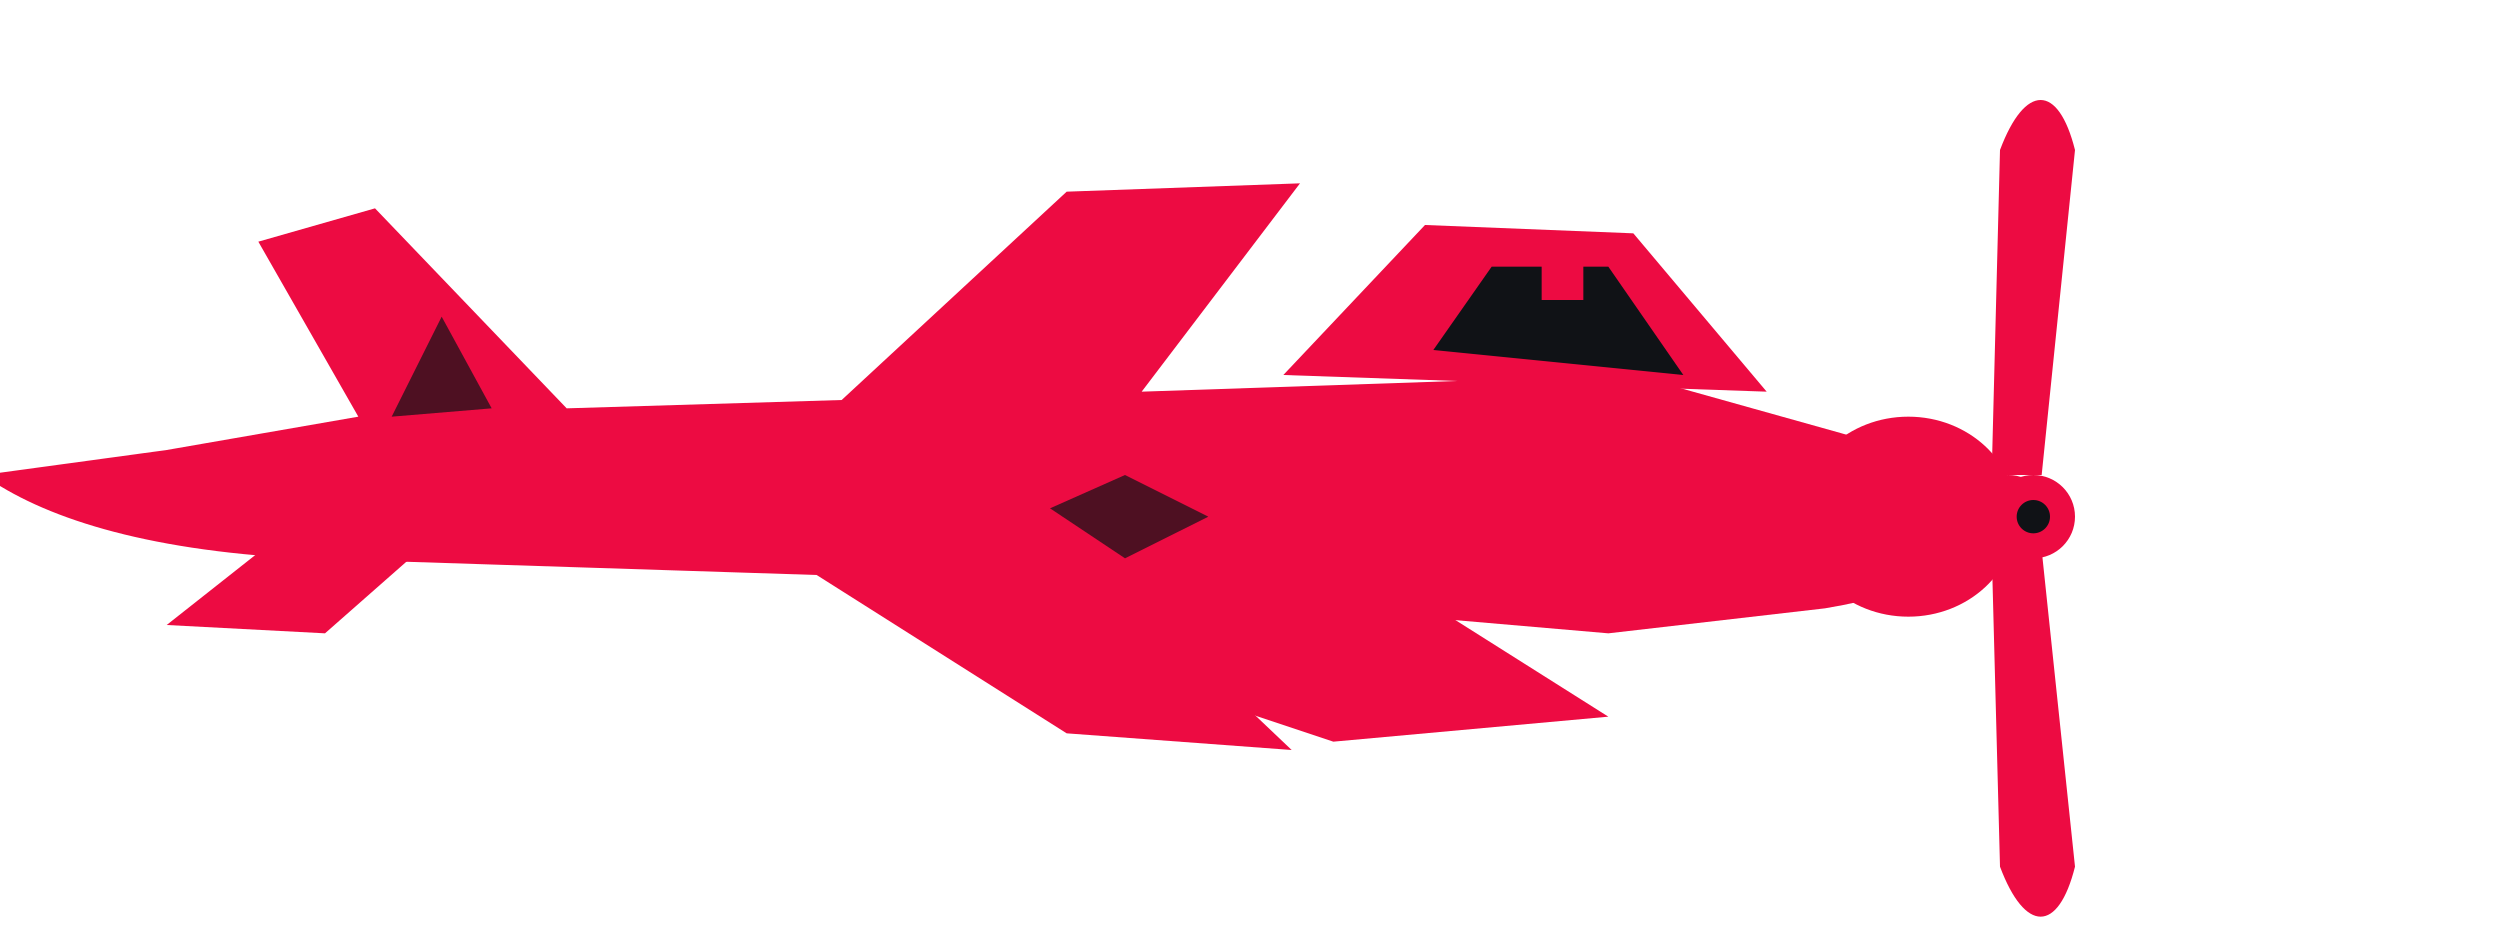
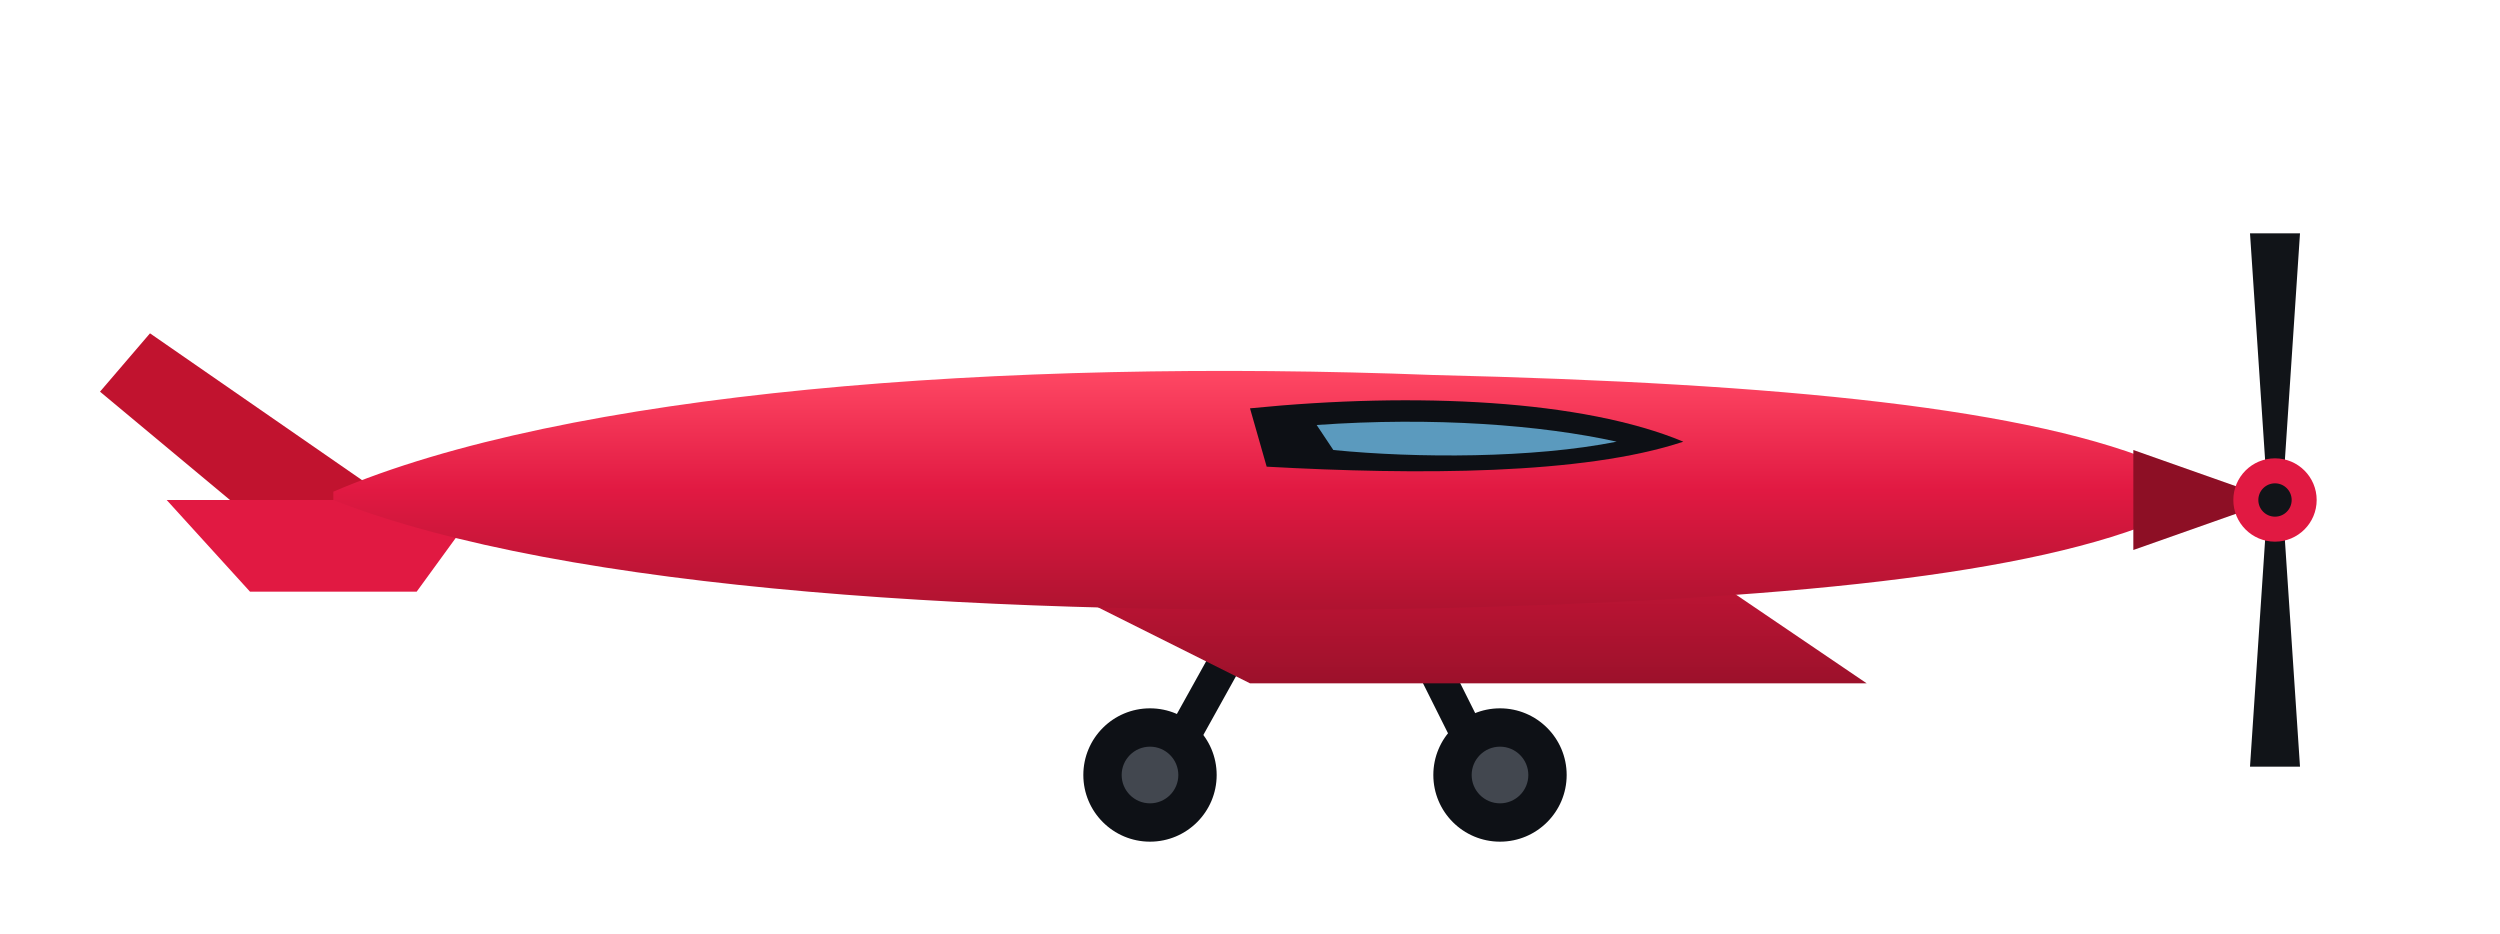
<svg xmlns="http://www.w3.org/2000/svg" viewBox="0 0 300 112" role="img" aria-labelledby="title" data-flight-profile="side-view">
-   <g fill="#ed0b42">
-     <path d="M20 54 43 50 31 29 45 25 68 49l33-1 27-25 28-1-19 25 59-2 25 7c11 3 17 7 17 11s-7 8-19 10l-26 3-58-5 20 19-27-2-30-19-62-2c-19-1-31-5-38-10Z" />
-     <path d="m14 57 50-3-25 22-19-1 19-15-25 2Z" />
-     <path d="m85 64 70-2 38 24-33 3-75-25Z" />
-     <path d="m154 45 17-18 25 1 16 19-58-2Z" />
-     <ellipse cx="229" cy="62" rx="13" ry="12" />
-     <circle cx="241" cy="62" r="5" />
-   </g>
-   <path fill="#101216" d="m172 42 7-10h14l9 13-30-3Z" />
-   <path fill="#ed0b42" d="M185 28h5v8h-5z" />
-   <path fill="#101216" d="m47 50 6-12 6 11-12 1Zm79 11 9-4 10 5-10 5-9-6Z" opacity=".72" />
-   <g>
-     <g id="propeller" transform-origin="244px 61px">
-       <path fill="#ed0b42" d="M240 18c3-8 7-8 9 0l-4 39h-6l1-39Zm-1 48h6l4 38c-2 8-6 8-9 0l-1-38Z" />
-       <circle cx="244" cy="62" r="5" fill="#ed0b42" />
-       <circle cx="244" cy="62" r="2" fill="#101216" />
-     </g>
+   <defs>
+     <linearGradient id="craft-body" x1="0" y1="0" x2="0" y2="1">
+       <stop offset="0" stop-color="#ff4864" />
+       <stop offset="0.5" stop-color="#e11942" />
+       <stop offset="1" stop-color="#af1330" />
+     </linearGradient>
+     <linearGradient id="craft-wing" x1="0" y1="0" x2="0" y2="1">
+       <stop offset="0" stop-color="#d3163a" />
+       <stop offset="1" stop-color="#9c112b" />
+     </linearGradient>
+   </defs>
+   <path fill="#c1132f" d="M18 40 44 58 44 62 30 62 12 47Z" />
+   <path fill="#e11942" d="M20 60 58 60 50 71 30 71Z" />
+   <path stroke="#0e1116" stroke-width="4" stroke-linecap="round" d="M168 72 178 92M150 74 140 92" />
+   <circle cx="180" cy="93" r="8" fill="#0e1116" />
+   <circle cx="180" cy="93" r="3.4" fill="#42474f" />
+   <circle cx="138" cy="93" r="8" fill="#0e1116" />
+   <circle cx="138" cy="93" r="3.4" fill="#42474f" />
+   <path fill="url(#craft-wing)" d="M112 63 196 63 224 82 150 82Z" />
+   <path fill="url(#craft-body)" d="M40 59C68 47 120 43 172 45 214 46 244 49 260 56 263 57 263 61 260 62 244 69 214 72 172 73 120 74 68 71 40 60Z" />
+   <path fill="#0d1015" d="M150 49C170 47 190 48 202 53 190 57 170 57 152 56Z" />
+   <path fill="#79d0ff" d="M158 51C172 50 185 51 194 53 184 55 170 55 160 54Z" opacity="0.72" />
+   <path fill="#8d0f25" d="M256 54 273 60 256 66Z" />
+   <g id="propeller" transform-origin="273px 60px">
+     <path fill="#111418" d="M270 28h6l-2 30h-2zM270 92h6l-2-30h-2z" />
+     <circle cx="273" cy="60" r="5" fill="#e11942" />
+     <circle cx="273" cy="60" r="2" fill="#111418" />
  </g>
  <style>
    #propeller { animation: propeller-spin .19s linear infinite; }
    @keyframes propeller-spin { to { transform: rotate(360deg); } }
    @media (prefers-reduced-motion: reduce) { #propeller { animation: none; } }
  </style>
</svg>
